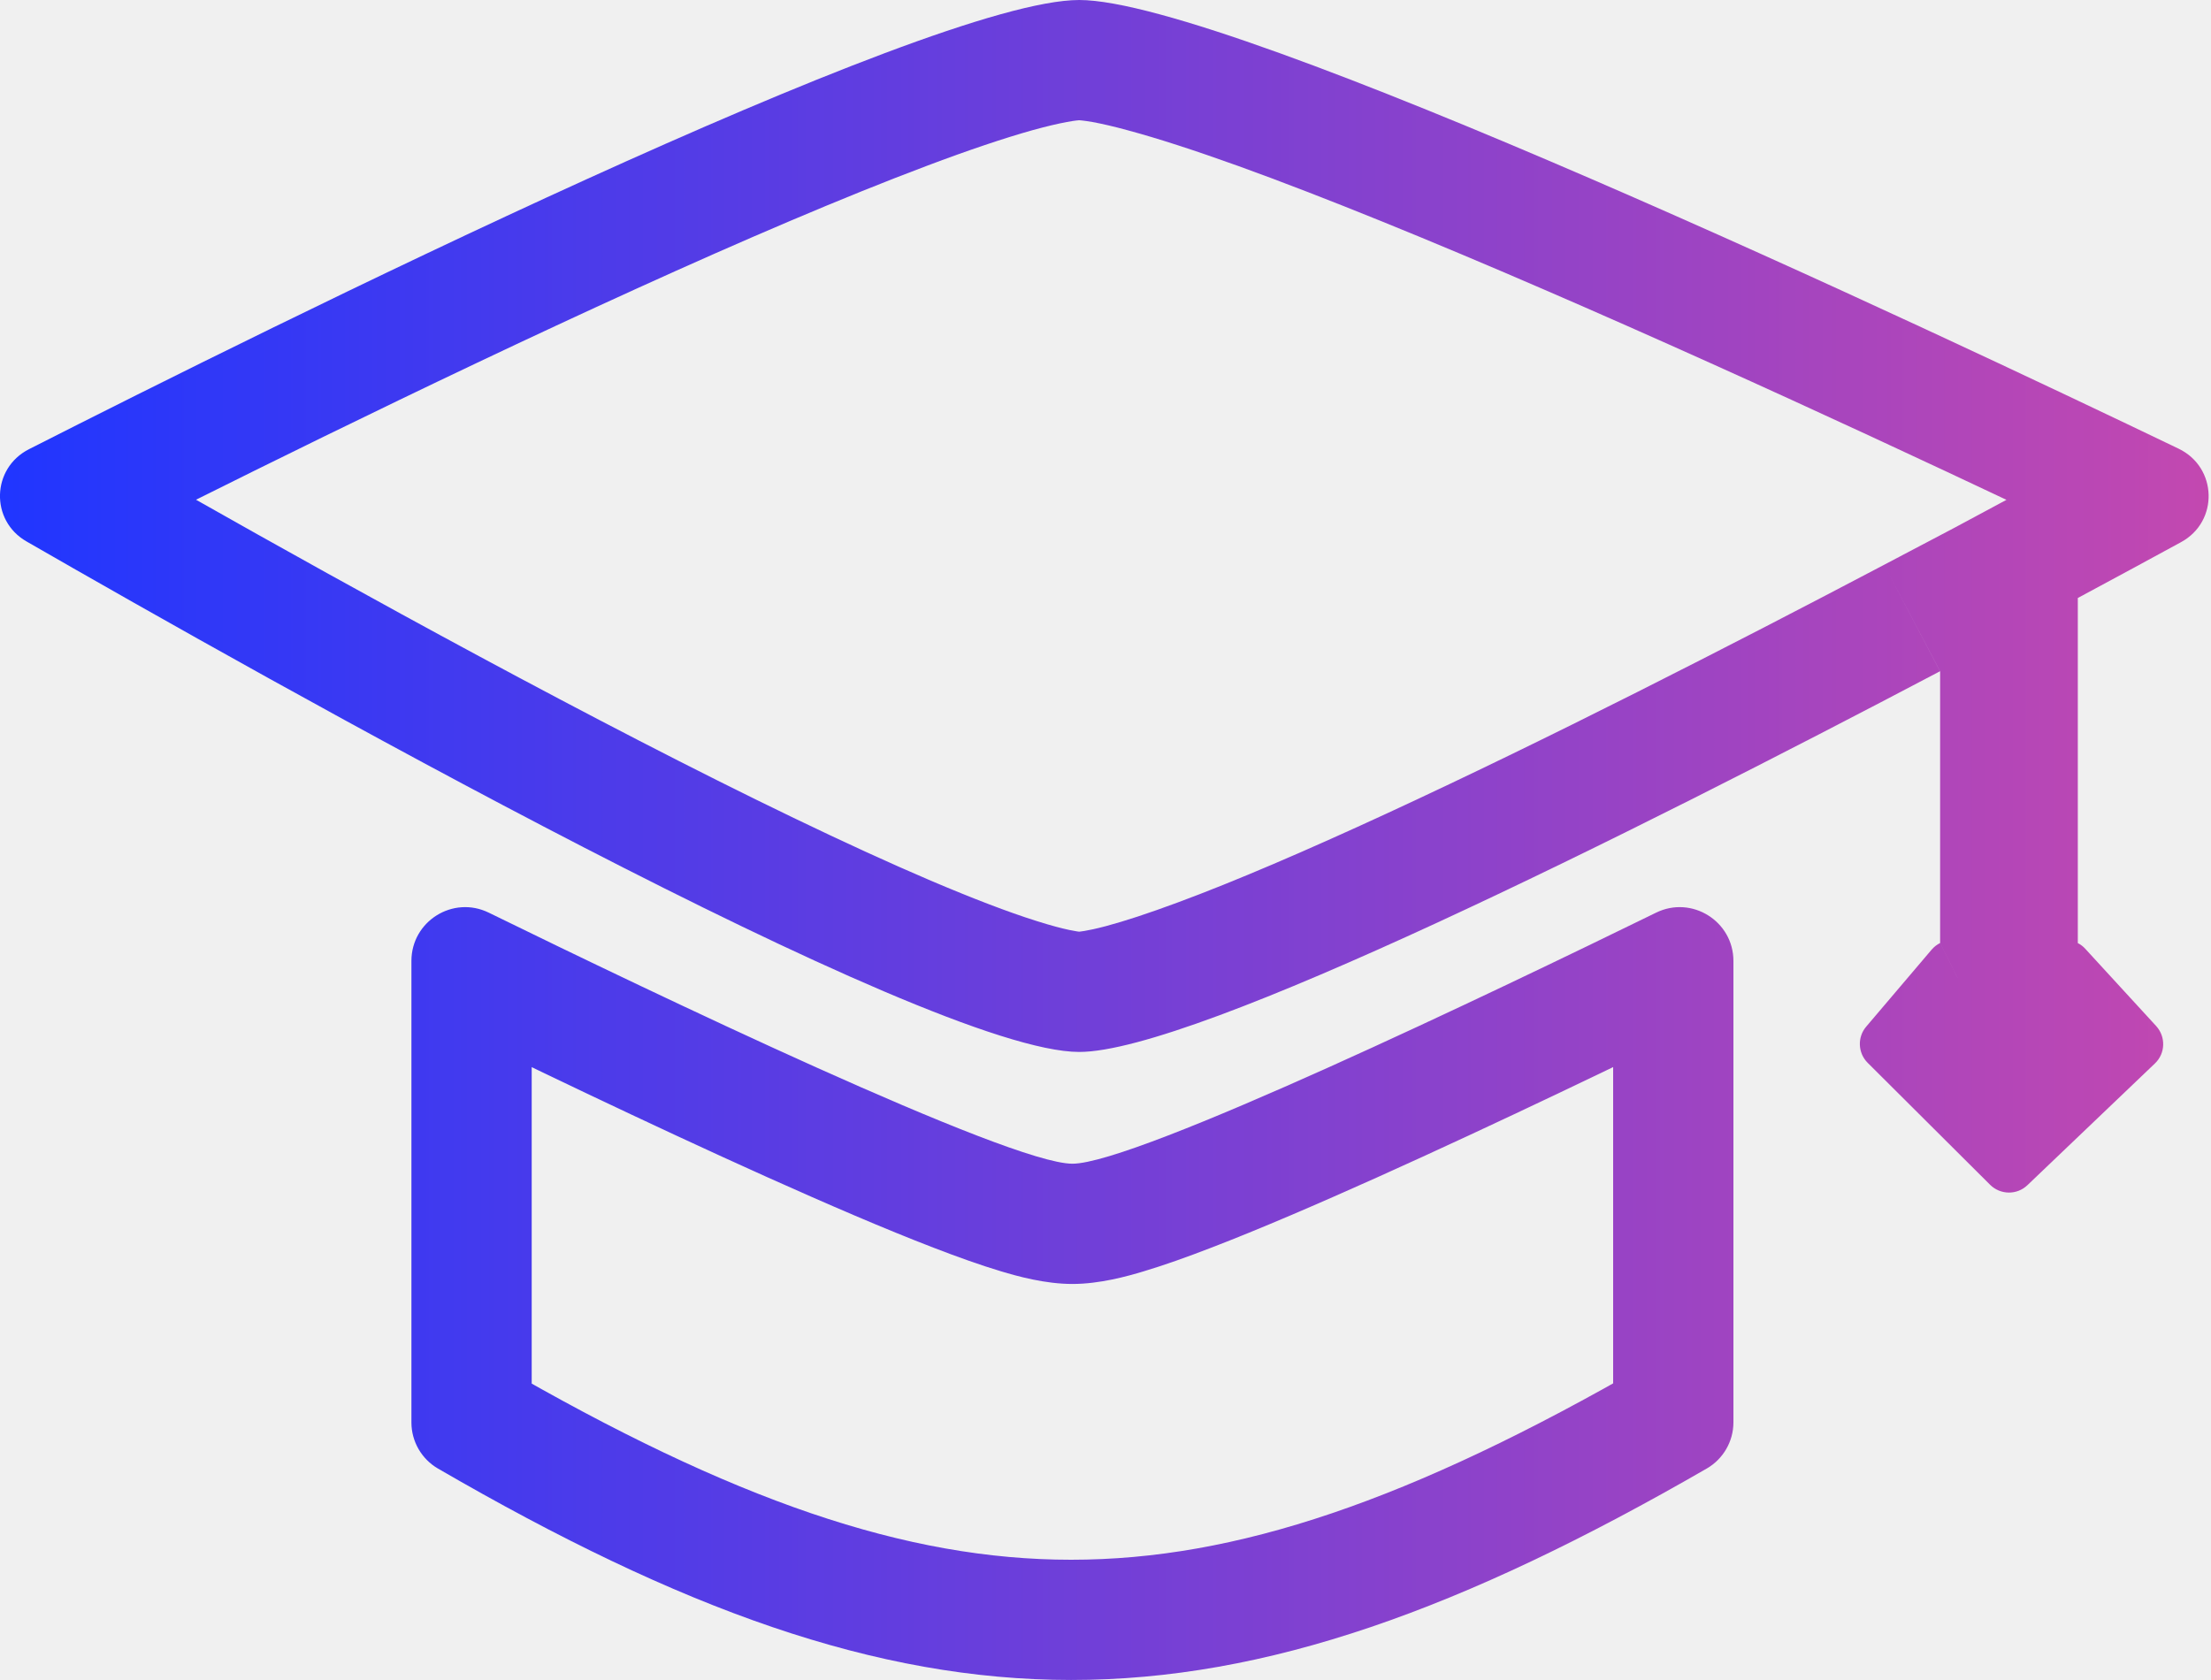
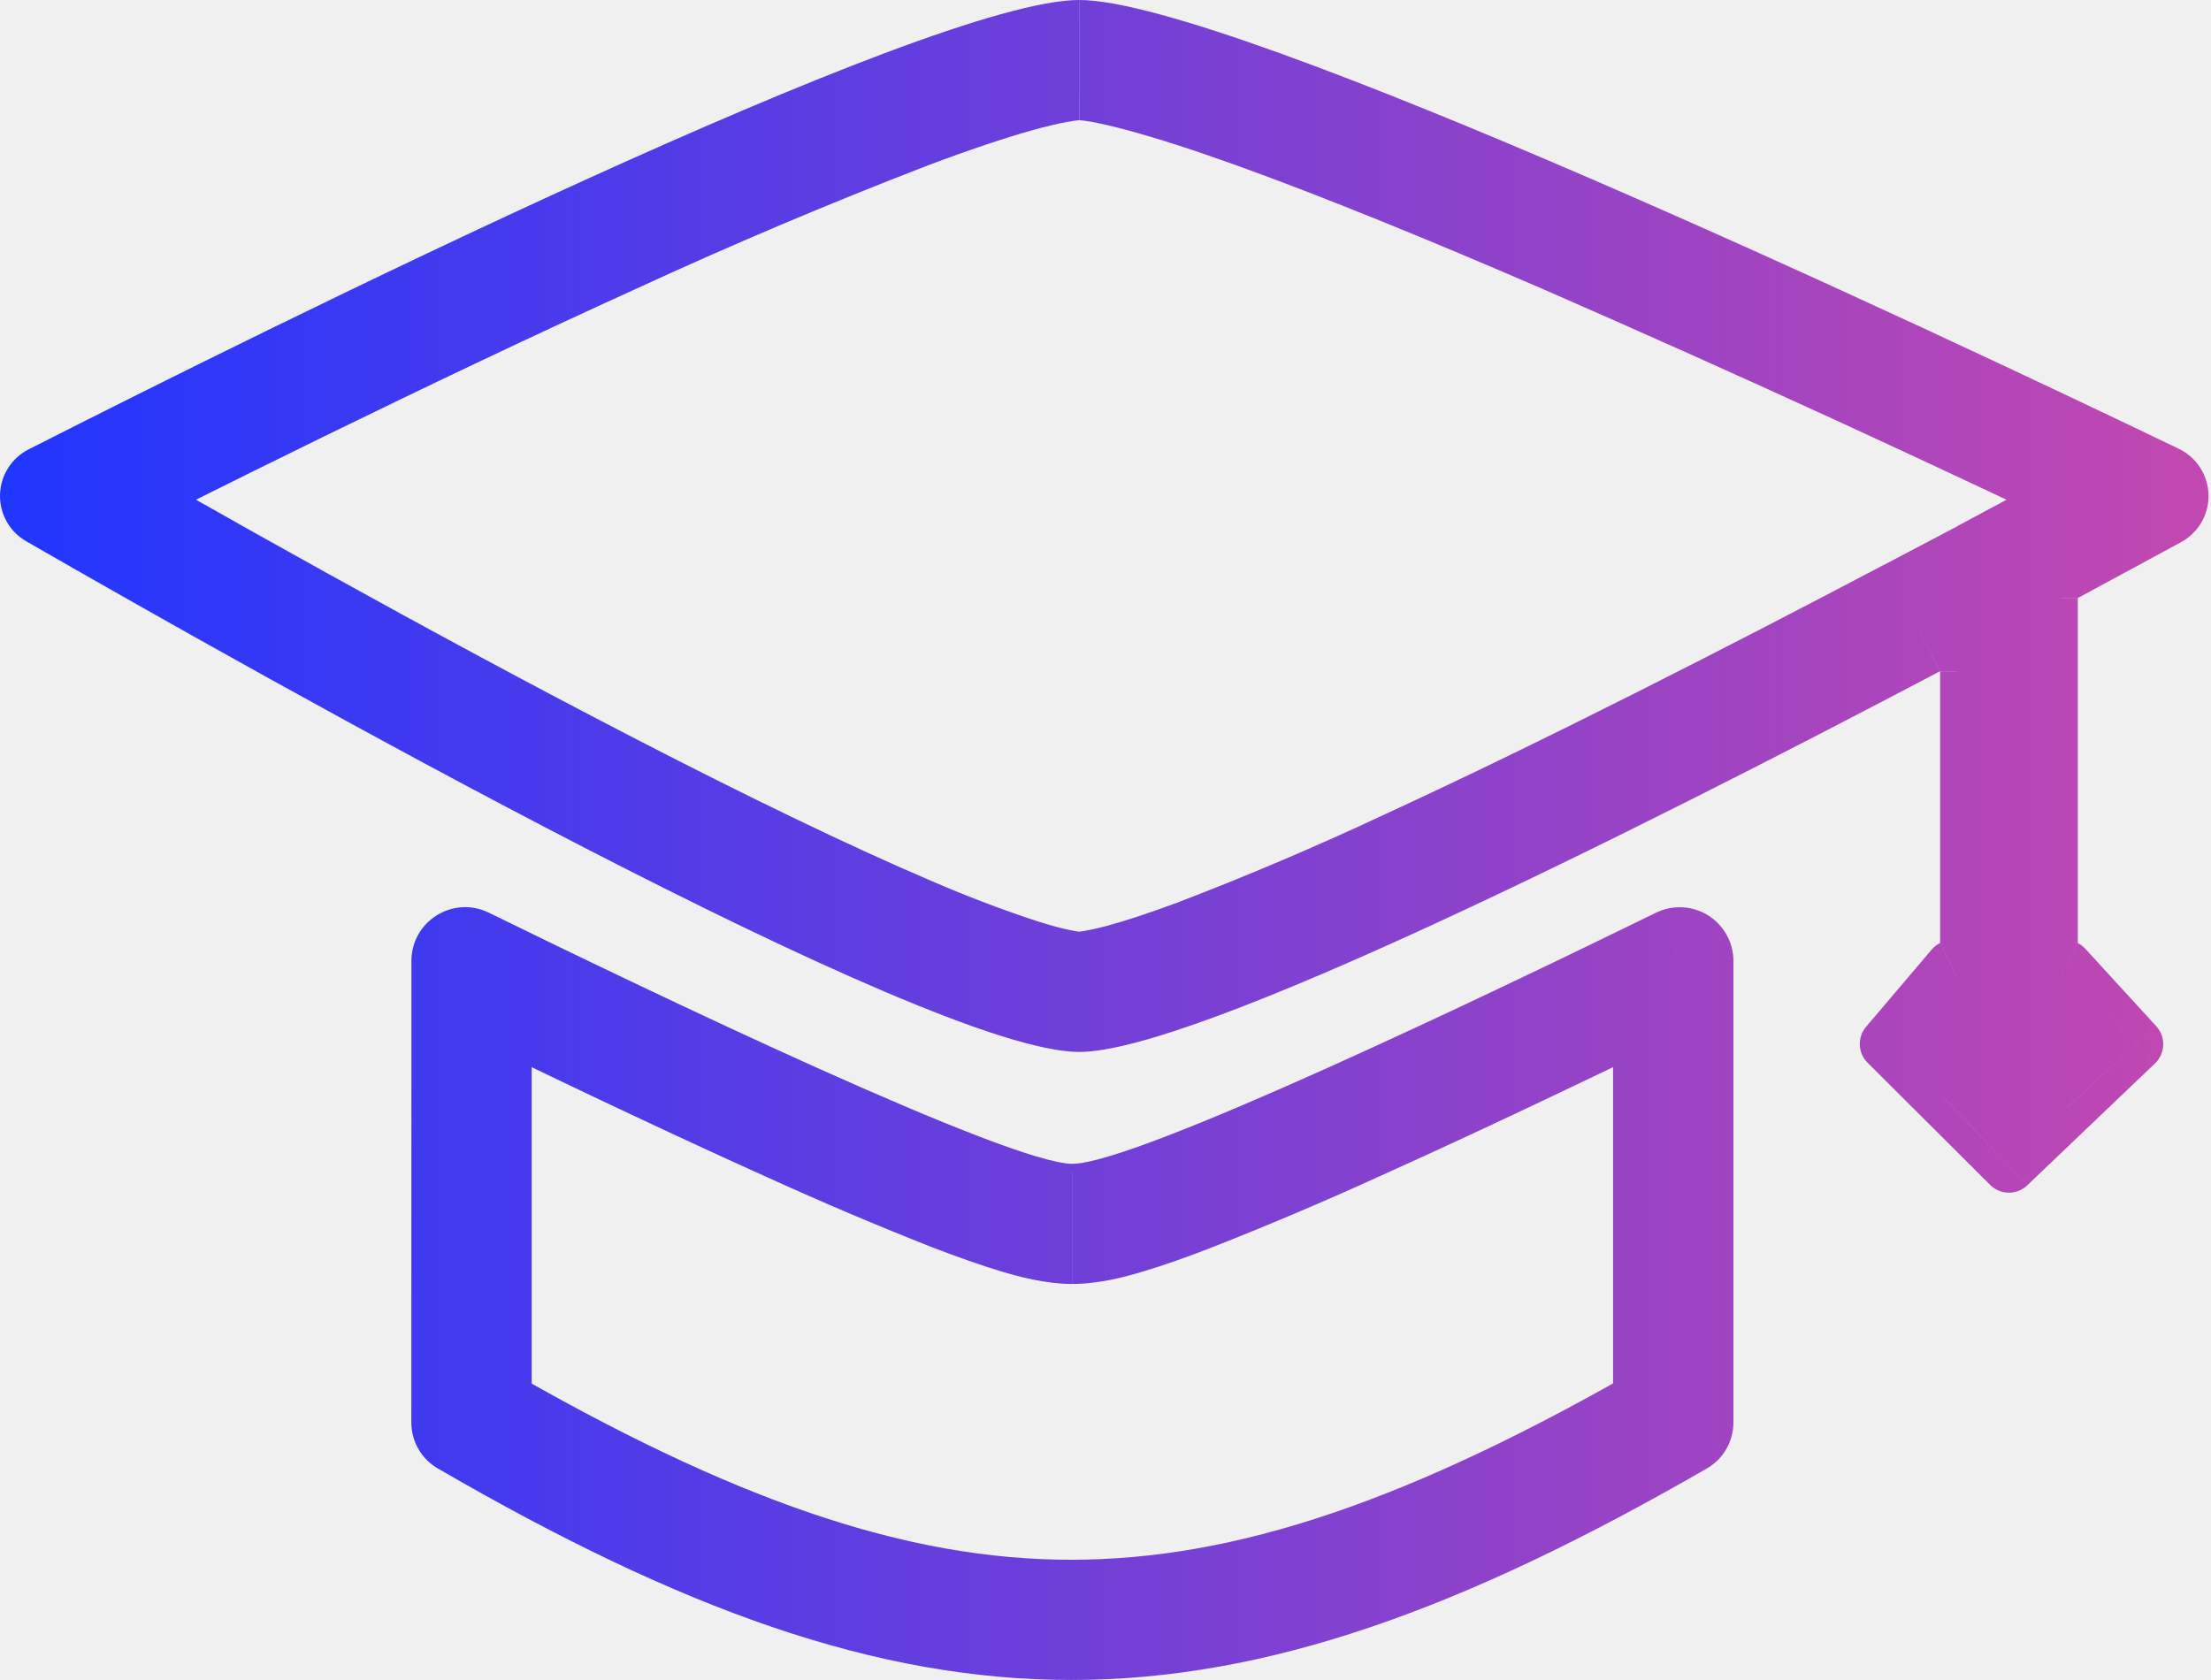
- <svg xmlns="http://www.w3.org/2000/svg" width="25" height="19" viewBox="0 0 25 19" fill="none">
-   <mask id="path-1-inside-1_215_4294" fill="white">
-     <path fill-rule="evenodd" clip-rule="evenodd" d="M0.328 5.08C-0.096 5.295 -0.113 5.886 0.299 6.123C2.965 7.658 10.482 11.897 12.203 11.897C13.514 11.897 18.424 9.441 21.937 7.591V10.665C21.901 10.683 21.869 10.708 21.842 10.739L21.102 11.61C20.999 11.73 21.007 11.909 21.118 12.02L22.502 13.399C22.619 13.515 22.806 13.517 22.924 13.404L24.366 12.027C24.485 11.914 24.491 11.726 24.38 11.604L23.579 10.731C23.555 10.704 23.526 10.682 23.494 10.666V6.763C23.939 6.524 24.334 6.31 24.662 6.131C25.09 5.898 25.073 5.285 24.633 5.074C21.779 3.702 13.916 -5.37713e-06 12.203 0C10.488 5.38526e-06 3.019 3.713 0.328 5.08ZM4.652 10.868C4.652 10.418 5.123 10.124 5.527 10.322C7.341 11.21 11.404 13.161 12.126 13.161C12.847 13.161 16.91 11.21 18.725 10.322C19.128 10.124 19.6 10.418 19.6 10.868V16.087C19.6 16.302 19.484 16.501 19.299 16.608C13.77 19.799 10.443 19.795 4.951 16.608C4.767 16.501 4.652 16.302 4.652 16.088V10.868Z" />
+ <svg xmlns="http://www.w3.org/2000/svg" width="25" height="19" fill="none">
+   <mask id="b" fill="#fff">
+     <path fill-rule="evenodd" d="M.328 5.08a.591.591 0 0 0-.029 1.043c2.666 1.535 10.183 5.774 11.904 5.774 1.31 0 6.22-2.456 9.734-4.306v3.074a.3.3 0 0 0-.095.074l-.74.871a.3.3 0 0 0 .016.41l1.384 1.38a.3.3 0 0 0 .422.004l1.442-1.377a.3.3 0 0 0 .014-.422l-.8-.874a.3.3 0 0 0-.086-.065V6.763c.445-.24.84-.453 1.168-.632a.593.593 0 0 0-.029-1.057C21.78 3.702 13.916 0 12.203 0 10.488 0 3.02 3.713.328 5.08m4.324 5.788c0-.45.471-.744.875-.546 1.814.889 5.877 2.84 6.599 2.84.721 0 4.784-1.952 6.599-2.84a.608.608 0 0 1 .875.546v5.22a.6.6 0 0 1-.301.52c-5.53 3.191-8.856 3.187-14.348 0a.6.6 0 0 1-.3-.52z" clip-rule="evenodd" />
  </mask>
-   <path d="M0.299 6.123L-0.38 7.302L-0.38 7.302L0.299 6.123ZM0.328 5.08L0.944 6.292L0.944 6.292L0.328 5.08ZM21.937 7.591H23.297V5.338L21.303 6.388L21.937 7.591ZM21.937 10.665L22.547 11.881L23.297 11.504V10.665H21.937ZM21.842 10.739L20.806 9.858L20.806 9.858L21.842 10.739ZM21.102 11.61L22.137 12.491L22.137 12.491L21.102 11.61ZM21.118 12.02L22.078 11.057L22.078 11.057L21.118 12.02ZM22.502 13.399L21.542 14.362L21.542 14.362L22.502 13.399ZM22.924 13.404L21.985 12.42L21.985 12.42L22.924 13.404ZM24.366 12.027L23.426 11.044L23.426 11.044L24.366 12.027ZM24.38 11.604L23.377 12.523L23.377 12.523L24.38 11.604ZM23.579 10.731L22.577 11.65L22.577 11.65L23.579 10.731ZM23.494 10.666H22.134V11.499L22.876 11.878L23.494 10.666ZM23.494 6.763L22.851 5.565L22.134 5.95V6.763H23.494ZM24.662 6.131L25.312 7.326L25.312 7.326L24.662 6.131ZM24.633 5.074L24.044 6.299L24.044 6.299L24.633 5.074ZM12.203 0L12.203 -1.36L12.203 0ZM5.527 10.322L4.928 11.543L4.928 11.543L5.527 10.322ZM18.725 10.322L18.126 9.1L18.126 9.1L18.725 10.322ZM19.299 16.608L19.979 17.786L19.979 17.786L19.299 16.608ZM4.951 16.608L4.269 17.785L4.269 17.785L4.951 16.608ZM0.978 4.945C1.508 5.25 1.477 6.022 0.944 6.292L-0.288 3.867C-1.668 4.568 -1.734 6.522 -0.38 7.302L0.978 4.945ZM12.203 10.537C12.208 10.537 12.068 10.527 11.717 10.415C11.399 10.315 10.998 10.161 10.525 9.96C9.581 9.557 8.43 8.997 7.228 8.377C4.829 7.14 2.305 5.709 0.978 4.945L-0.38 7.302C0.959 8.073 3.526 9.528 5.982 10.795C7.208 11.427 8.426 12.021 9.459 12.462C9.974 12.682 10.463 12.871 10.896 13.008C11.297 13.135 11.768 13.257 12.203 13.257V10.537ZM21.303 6.388C19.554 7.309 17.472 8.373 15.674 9.203C14.773 9.619 13.963 9.968 13.31 10.209C12.984 10.33 12.715 10.418 12.505 10.474C12.275 10.535 12.19 10.537 12.203 10.537V13.257C12.809 13.257 13.579 13.01 14.255 12.76C15.002 12.483 15.885 12.102 16.814 11.673C18.677 10.813 20.807 9.723 22.57 8.795L21.303 6.388ZM23.297 10.665V7.591H20.577V10.665H23.297ZM22.878 11.621C22.785 11.73 22.672 11.818 22.547 11.881L21.327 9.45C21.13 9.548 20.952 9.686 20.806 9.858L22.878 11.621ZM22.137 12.491L22.878 11.621L20.806 9.858L20.066 10.729L22.137 12.491ZM22.078 11.057C22.469 11.446 22.495 12.071 22.137 12.491L20.066 10.729C19.504 11.389 19.544 12.371 20.158 12.983L22.078 11.057ZM23.462 12.436L22.078 11.057L20.158 12.983L21.542 14.362L23.462 12.436ZM21.985 12.42C22.4 12.024 23.056 12.031 23.462 12.436L21.542 14.362C22.181 14.999 23.211 15.01 23.864 14.387L21.985 12.42ZM23.426 11.044L21.985 12.42L23.864 14.387L25.305 13.011L23.426 11.044ZM23.377 12.523C22.988 12.099 23.01 11.441 23.426 11.044L25.305 13.011C25.959 12.386 25.993 11.353 25.382 10.686L23.377 12.523ZM22.577 11.65L23.377 12.523L25.382 10.686L24.582 9.812L22.577 11.65ZM22.876 11.878C22.765 11.821 22.663 11.744 22.577 11.65L24.582 9.812C24.447 9.664 24.287 9.544 24.111 9.454L22.876 11.878ZM22.134 6.763V10.666H24.854V6.763H22.134ZM24.011 4.937C23.686 5.114 23.293 5.327 22.851 5.565L24.137 7.961C24.585 7.72 24.983 7.505 25.312 7.326L24.011 4.937ZM24.044 6.299C23.492 6.034 23.459 5.238 24.011 4.937L25.312 7.326C26.721 6.558 26.654 4.536 25.222 3.848L24.044 6.299ZM12.203 1.36C12.199 1.36 12.243 1.361 12.353 1.38C12.456 1.399 12.59 1.429 12.757 1.475C13.092 1.565 13.513 1.702 14.006 1.879C14.989 2.234 16.193 2.727 17.45 3.271C19.962 4.357 22.622 5.616 24.044 6.299L25.222 3.848C23.79 3.16 21.091 1.882 18.53 0.774C17.251 0.221 15.989 -0.297 14.928 -0.68C14.398 -0.87 13.901 -1.034 13.467 -1.151C13.063 -1.26 12.607 -1.36 12.203 -1.36L12.203 1.36ZM0.944 6.292C2.283 5.612 4.803 4.353 7.194 3.266C8.392 2.721 9.539 2.229 10.481 1.875C10.953 1.697 11.355 1.562 11.676 1.472C11.836 1.428 11.964 1.398 12.063 1.38C12.167 1.36 12.208 1.36 12.203 1.36L12.203 -1.36C11.795 -1.36 11.343 -1.259 10.946 -1.148C10.52 -1.029 10.036 -0.864 9.524 -0.672C8.499 -0.286 7.289 0.235 6.069 0.789C3.624 1.901 1.063 3.181 -0.288 3.867L0.944 6.292ZM6.125 9.1C4.816 8.459 3.292 9.414 3.292 10.868H6.012C6.012 11.423 5.43 11.789 4.928 11.543L6.125 9.1ZM12.126 11.801C12.254 11.801 12.282 11.827 12.1 11.773C11.963 11.732 11.774 11.666 11.534 11.573C11.057 11.39 10.451 11.13 9.793 10.834C8.481 10.245 7.028 9.543 6.125 9.1L4.928 11.543C5.84 11.989 7.325 12.707 8.679 13.315C9.354 13.618 10.012 13.902 10.556 14.111C10.828 14.216 11.088 14.309 11.319 14.378C11.505 14.434 11.817 14.521 12.126 14.521V11.801ZM18.126 9.1C17.223 9.543 15.77 10.245 14.458 10.834C13.8 11.13 13.194 11.39 12.717 11.573C12.477 11.666 12.288 11.732 12.151 11.773C11.97 11.827 11.997 11.801 12.126 11.801V14.521C12.435 14.521 12.747 14.434 12.932 14.378C13.163 14.309 13.424 14.216 13.695 14.111C14.24 13.902 14.898 13.618 15.573 13.315C16.926 12.707 18.412 11.989 19.323 11.543L18.126 9.1ZM20.959 10.868C20.959 9.414 19.435 8.459 18.126 9.1L19.323 11.543C18.821 11.789 18.24 11.423 18.24 10.868H20.959ZM20.959 16.087V10.868H18.24V16.087H20.959ZM19.979 17.786C20.585 17.436 20.959 16.787 20.959 16.087H18.24C18.24 15.816 18.383 15.566 18.619 15.43L19.979 17.786ZM4.269 17.785C7.103 19.429 9.554 20.359 12.111 20.36C14.666 20.361 17.127 19.432 19.979 17.786L18.619 15.43C15.942 16.975 13.974 17.64 12.111 17.64C10.249 17.64 8.291 16.974 5.634 15.432L4.269 17.785ZM3.292 16.088C3.292 16.787 3.664 17.434 4.269 17.785L5.634 15.432C5.869 15.569 6.012 15.817 6.012 16.088H3.292ZM3.292 10.868V16.088H6.012V10.868H3.292Z" fill="url(#paint0_linear_215_4294)" mask="url(#path-1-inside-1_215_4294)" />
+   <path fill="url(#a)" d="m.3 6.123-.68 1.179zM.327 5.08l.616 1.212zM21.937 7.59h1.36V5.338l-1.994 1.05zm0 3.074.61 1.216.75-.377v-.839zm-.095.074-1.036-.88zm-.74.871 1.035.881zm.016.41.96-.963zm1.384 1.38-.96.962zm.422.004-.939-.984zm1.442-1.377-.94-.983zm.014-.422-1.003.918zm-.8-.874-1.003.919zm-.086-.065h-1.36v.833l.742.379zm0-3.903-.643-1.198-.717.385v.813zm1.168-.632.65 1.195zm-.029-1.057-.589 1.225zM12.203 0v-1.36zM5.527 10.322l-.599 1.22zm13.198 0L18.126 9.1zm.574 6.286.68 1.178zm-14.348 0-.682 1.177zM.978 4.945a.769.769 0 0 1-.034 1.347L-.288 3.867c-1.38.701-1.446 2.655-.092 3.435zm11.225 5.592c.005 0-.135-.01-.486-.122a14 14 0 0 1-1.192-.455c-.944-.403-2.095-.963-3.297-1.583-2.4-1.237-4.923-2.668-6.25-3.432L-.38 7.302c1.34.77 3.906 2.226 6.362 3.493 1.226.632 2.444 1.226 3.477 1.667.515.22 1.004.41 1.437.547.4.126.872.248 1.307.248zm9.1-4.15c-1.75.922-3.83 1.986-5.63 2.816a35 35 0 0 1-2.363 1.006q-.49.181-.805.265c-.23.06-.315.063-.302.063v2.72c.606 0 1.376-.247 2.052-.497.747-.277 1.63-.658 2.56-1.087 1.862-.86 3.992-1.95 5.755-2.878zm1.994 4.278V7.591h-2.72v3.074zm-.42.956c-.092.109-.205.197-.33.26l-1.22-2.431a1.7 1.7 0 0 0-.52.408zm-.74.87.74-.87-2.07-1.763-.741.87zm-.059-1.434c.391.39.417 1.014.06 1.434l-2.072-1.762a1.66 1.66 0 0 0 .092 2.254zm1.384 1.379-1.384-1.38-1.92 1.927 1.384 1.38zm-1.477-.016a1.06 1.06 0 0 1 1.477.016l-1.92 1.926c.64.637 1.67.648 2.322.025zm1.441-1.376-1.44 1.376 1.878 1.967 1.44-1.376zm-.05 1.48a1.06 1.06 0 0 1 .05-1.48l1.879 1.967a1.66 1.66 0 0 0 .077-2.325zm-.8-.874.8.873 2.006-1.837-.8-.874zm.3.228a1.1 1.1 0 0 1-.3-.228l2.006-1.838a1.7 1.7 0 0 0-.47-.358zm-.742-5.115v3.903h2.72V6.763zm1.877-1.826c-.325.177-.718.39-1.16.628l1.286 2.396c.448-.24.846-.456 1.175-.635zm.033 1.362a.768.768 0 0 1-.033-1.362l1.301 2.389c1.41-.768 1.342-2.79-.09-3.478zM12.204 1.36c-.005 0 .04 0 .149.02q.154.028.404.095c.335.09.756.227 1.249.404.983.355 2.187.848 3.444 1.392a195 195 0 0 1 6.594 3.028l1.178-2.451A198 198 0 0 0 18.53.774 65 65 0 0 0 14.928-.68c-.53-.19-1.027-.354-1.461-.471-.404-.11-.86-.209-1.264-.209zM.943 6.292c1.34-.68 3.859-1.94 6.25-3.026a56 56 0 0 1 3.287-1.391c.472-.178.874-.313 1.195-.403q.24-.066.387-.092c.104-.02.145-.02.14-.02v-2.72c-.408 0-.86.101-1.257.212-.426.12-.91.284-1.422.476A58 58 0 0 0 6.07.79 174 174 0 0 0-.288 3.867zM6.125 9.1c-1.309-.64-2.833.314-2.833 1.768h2.72a.752.752 0 0 1-1.084.675zm6 2.701c.13 0 .157.026-.025-.028a8 8 0 0 1-.566-.2 37 37 0 0 1-1.74-.739A130 130 0 0 1 6.124 9.1l-1.197 2.443c.912.446 2.397 1.164 3.75 1.772a39 39 0 0 0 1.878.797c.272.104.533.197.763.266.186.056.498.143.807.143zm6.001-2.7c-.903.442-2.356 1.144-3.668 1.733-.658.296-1.264.556-1.74.74a8 8 0 0 1-.567.199c-.181.054-.154.028-.025.028v2.72c.309 0 .62-.087.806-.143.23-.069.492-.162.763-.267a39 39 0 0 0 1.878-.796c1.353-.608 2.839-1.326 3.75-1.772zm2.833 1.767c0-1.454-1.524-2.409-2.833-1.768l1.197 2.443a.752.752 0 0 1-1.083-.675zm0 5.22v-5.22h-2.72v5.22zm-.98 1.698c.606-.35.98-.999.98-1.699h-2.72c0-.271.144-.52.38-.657zm-15.71-.001c2.834 1.644 5.285 2.574 7.842 2.575 2.555 0 5.015-.928 7.868-2.574l-1.36-2.356c-2.677 1.545-4.645 2.21-6.508 2.21-1.862 0-3.82-.666-6.477-2.208zm-.977-1.697c0 .698.372 1.346.977 1.697l1.365-2.353a.76.76 0 0 1 .378.656zm0-5.22v5.22h2.72v-5.22z" mask="url(#b)" />
  <defs>
-     <linearGradient id="paint0_linear_215_4294" x1="7.53564e-08" y1="10.925" x2="24.973" y2="10.925" gradientUnits="userSpaceOnUse">
+     <linearGradient id="a" x1="0" x2="24.973" y1="10.925" y2="10.925" gradientUnits="userSpaceOnUse">
      <stop stop-color="#2036FF" />
      <stop offset="1" stop-color="#C348B0" />
    </linearGradient>
  </defs>
</svg>
